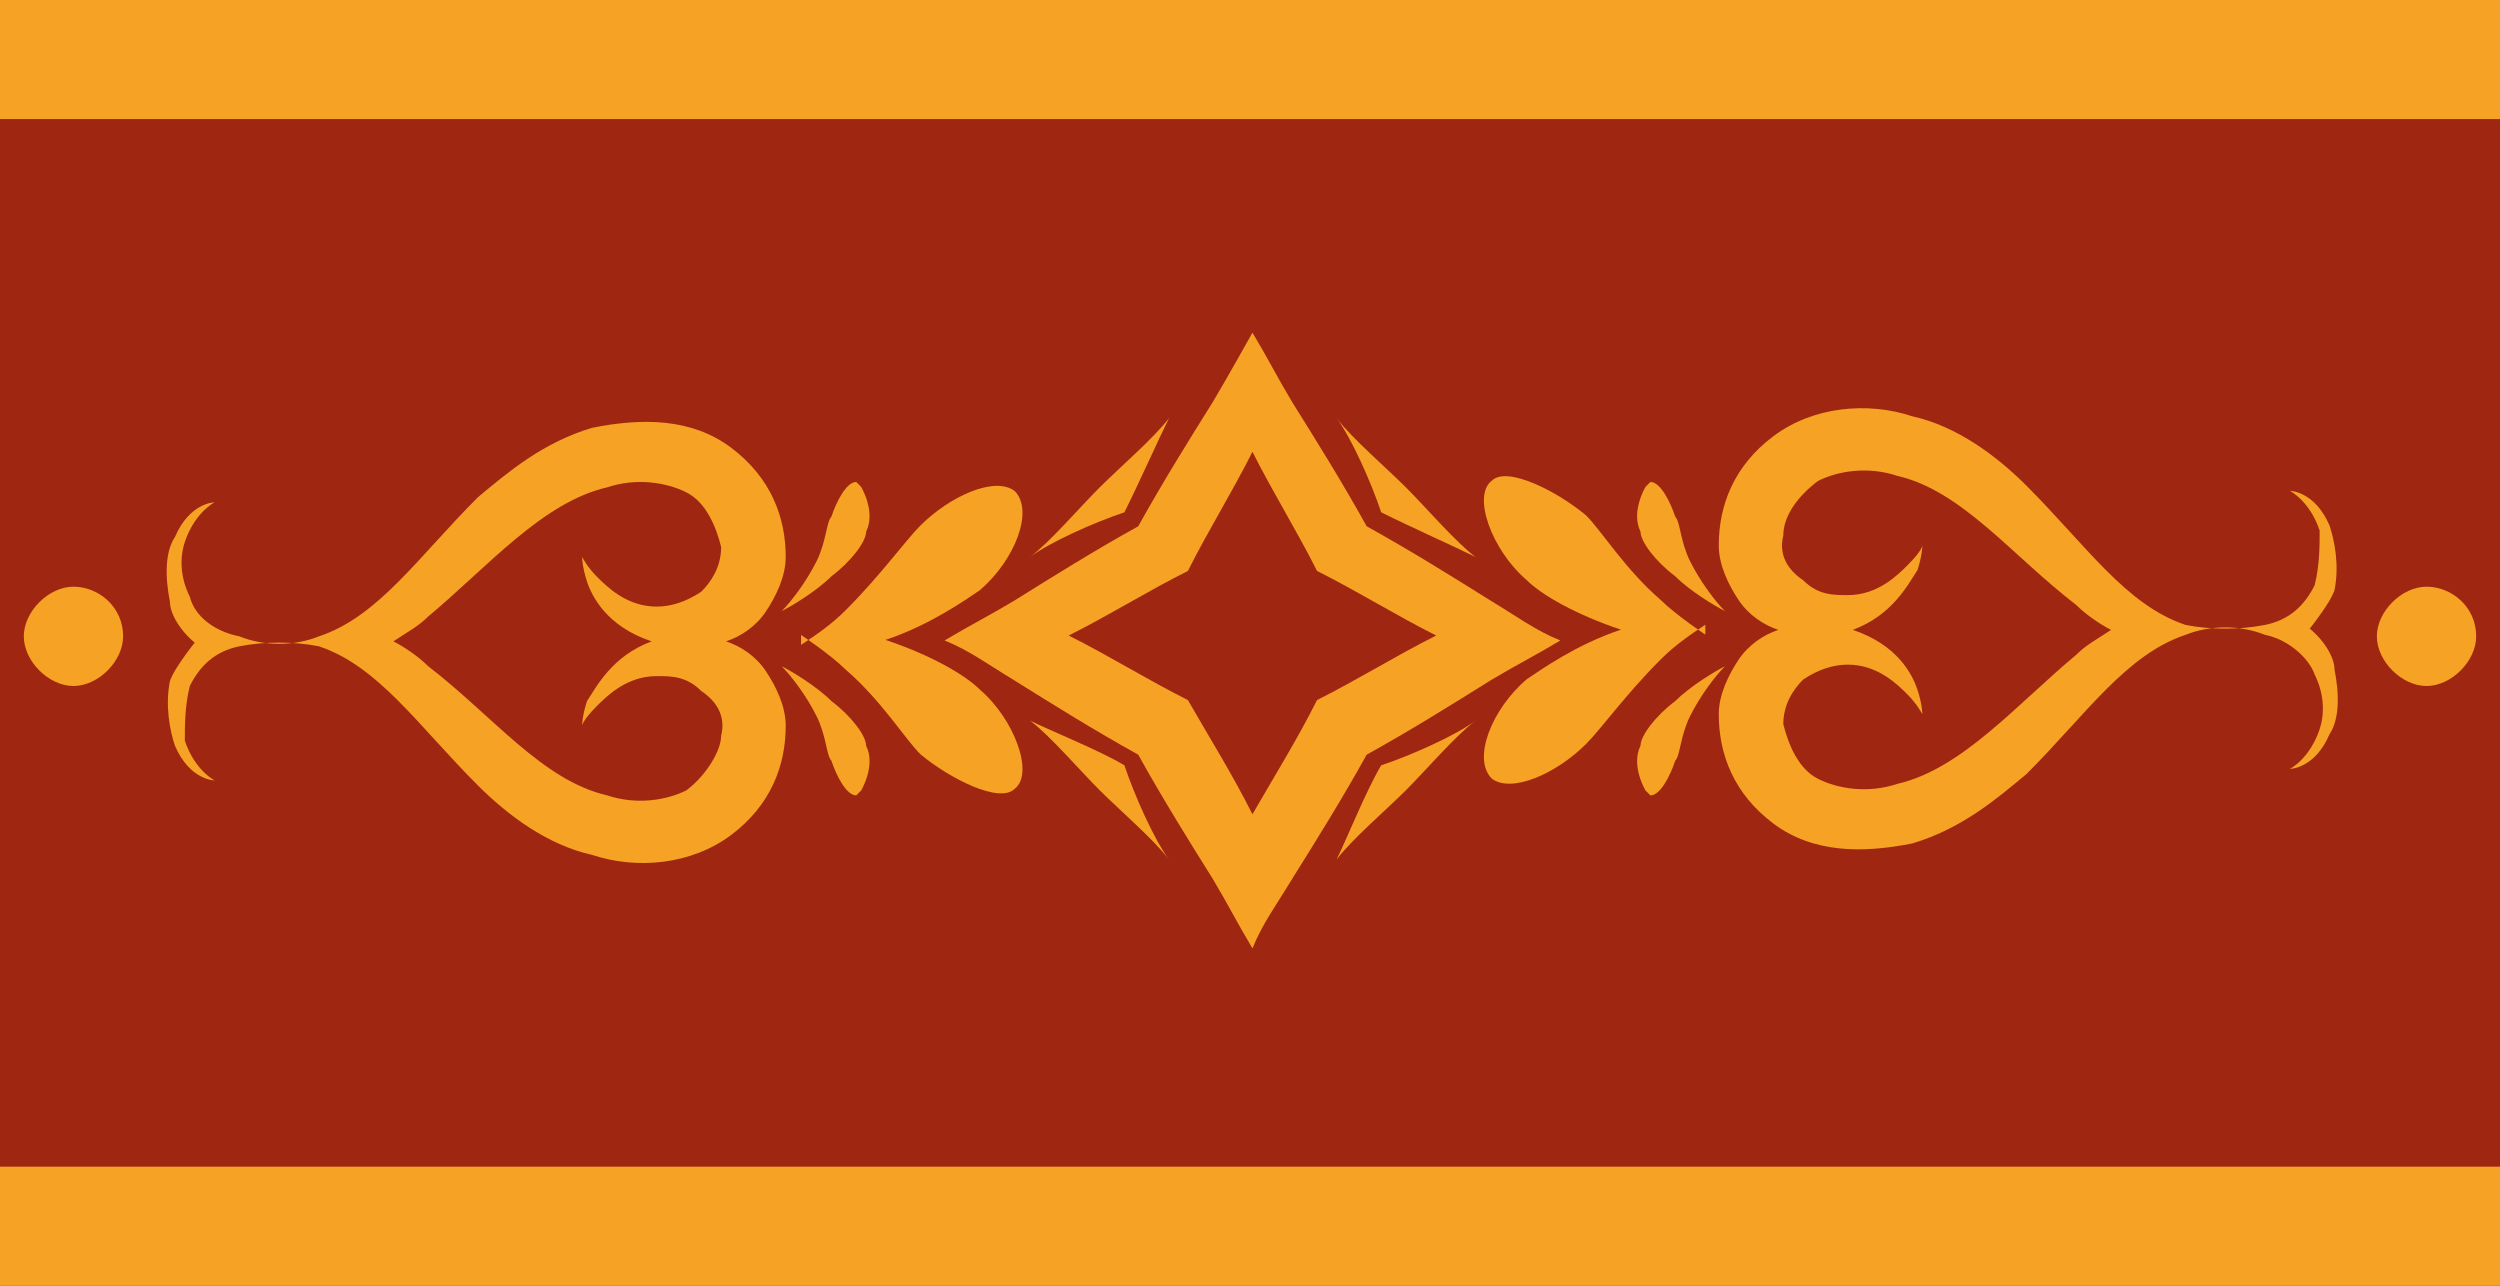
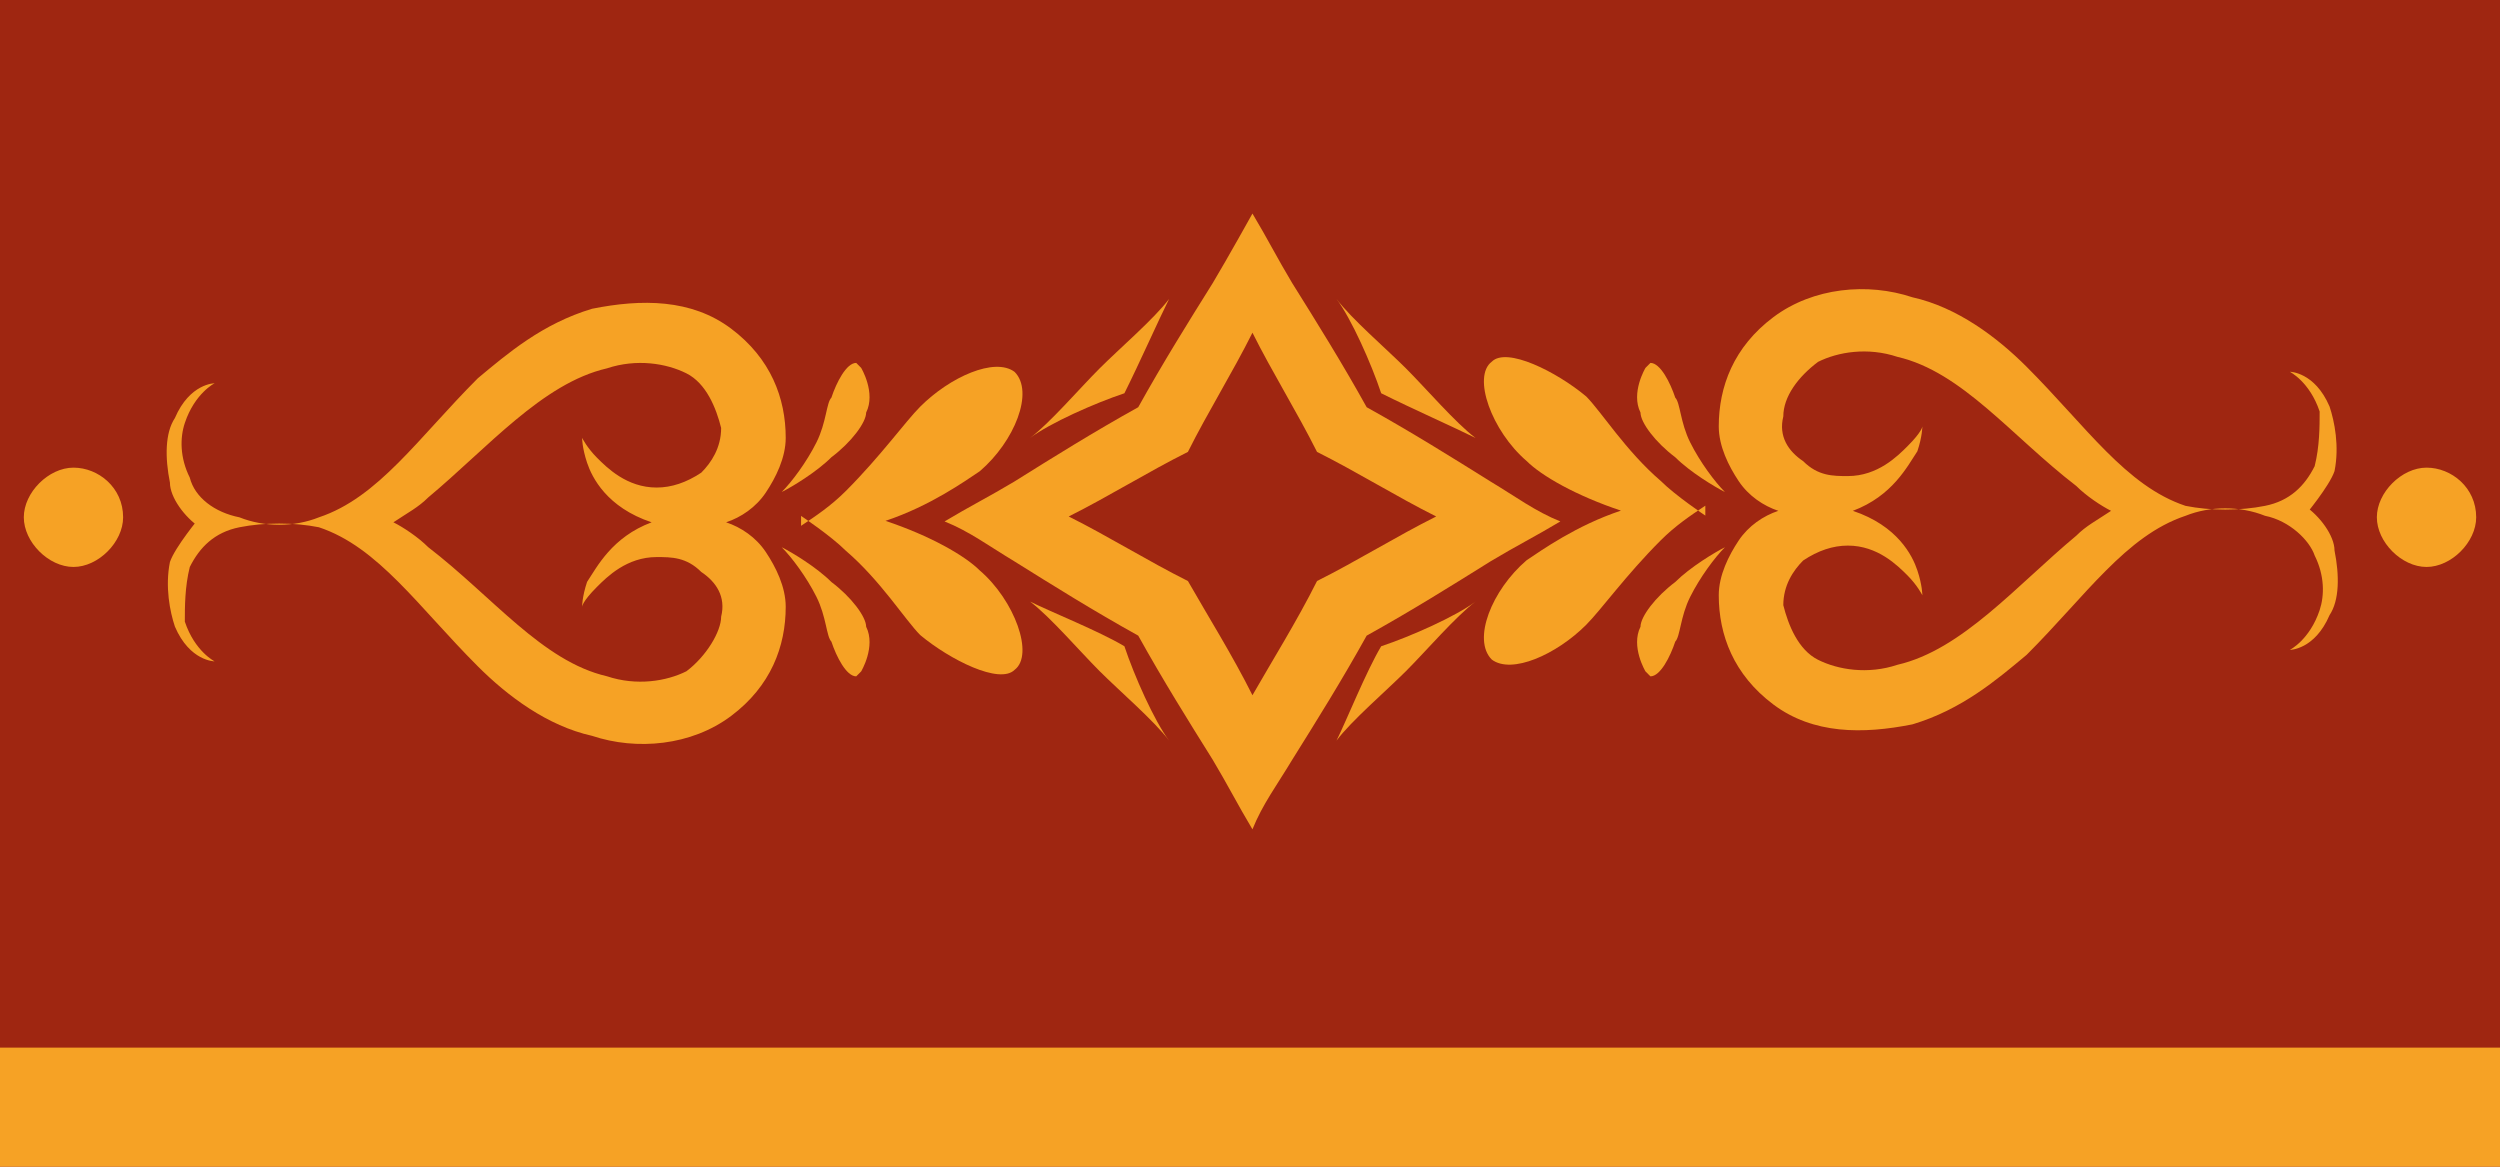
- <svg xmlns="http://www.w3.org/2000/svg" width="105" height="54" viewBox="0 0 105 54" fill="none">
+ <svg xmlns="http://www.w3.org/2000/svg" fill="none" width="105" height="49" viewBox="0 5 105 49">
  <rect width="105" height="54" fill="#9F2611" />
  <mask id="stroke0_754_7171" fill="white">
    <path d="M0 0H105V54H0V0Z" />
  </mask>
  <path d="M0 0V5H105V0V-5H0V0ZM105 54V49H0V54V59H105V54Z" fill="#F6A225" mask="url(#stroke0_754_7171)" />
  <path d="M5.171 26.726C5.171 25.475 4.129 24.641 3.086 24.641C2.043 24.641 1 25.683 1 26.726C1 27.769 2.043 28.812 3.086 28.812C4.129 28.812 5.171 27.769 5.171 26.726Z" fill="#F6A225" />
  <path d="M104 26.726C104 25.475 102.957 24.641 101.914 24.641C100.871 24.641 99.828 25.683 99.828 26.726C99.828 27.769 100.871 28.812 101.914 28.812C102.957 28.812 104 27.769 104 26.726Z" fill="#F6A225" />
  <path d="M52.603 13.969C52.603 13.969 51.56 15.846 50.935 16.889C49.892 18.557 48.849 20.226 47.806 22.103C45.929 23.146 44.26 24.189 42.592 25.232C41.549 25.857 40.715 26.274 39.672 26.9C40.715 27.317 41.549 27.943 42.592 28.569C44.26 29.612 45.929 30.654 47.806 31.697C48.849 33.574 49.892 35.243 50.935 36.911C51.56 37.954 51.978 38.789 52.603 39.832C53.02 38.789 53.646 37.954 54.272 36.911C55.315 35.243 56.358 33.574 57.4 31.697C59.278 30.654 60.946 29.612 62.615 28.569C63.657 27.943 64.492 27.526 65.535 26.9C64.492 26.483 63.657 25.857 62.615 25.232C60.946 24.189 59.278 23.146 57.4 22.103C56.358 20.226 55.315 18.557 54.272 16.889C53.646 15.846 53.229 15.012 52.603 13.969ZM49.892 23.98C50.726 22.312 51.769 20.643 52.603 18.974C53.438 20.643 54.48 22.312 55.315 23.98C56.983 24.814 58.652 25.857 60.32 26.692C58.652 27.526 56.983 28.569 55.315 29.403C54.48 31.072 53.438 32.74 52.603 34.2C51.769 32.532 50.726 30.863 49.892 29.403C48.223 28.569 46.555 27.526 44.886 26.692C46.555 25.857 48.223 24.814 49.892 23.98Z" fill="#F6A225" />
  <path d="M96.799 26.663C96.799 26.663 97.842 25.412 98.05 24.786C98.259 23.743 98.05 22.701 97.842 22.075C97.216 20.615 96.173 20.615 96.173 20.615C96.173 20.615 97.007 21.032 97.425 22.283C97.425 22.909 97.425 23.743 97.216 24.578C96.799 25.412 96.173 26.038 95.13 26.246C94.088 26.455 92.836 26.455 91.793 26.246C90.542 25.829 89.499 24.995 88.456 23.952C87.413 22.909 86.37 21.658 85.119 20.406C83.868 19.155 82.199 17.903 80.322 17.486C78.445 16.86 76.15 17.069 74.482 18.32C72.813 19.572 72.188 21.241 72.188 22.909C72.188 23.743 72.605 24.578 73.022 25.203C73.439 25.829 74.065 26.246 74.69 26.455C75.942 26.872 76.985 26.872 77.819 26.455C79.487 25.829 80.113 24.578 80.53 23.952C80.739 23.326 80.739 22.909 80.739 22.909C80.739 22.909 80.739 23.118 80.113 23.743C79.696 24.16 78.862 24.995 77.61 24.995C76.985 24.995 76.359 24.995 75.733 24.369C75.108 23.952 74.69 23.326 74.899 22.492C74.899 21.658 75.525 20.823 76.359 20.198C77.193 19.78 78.445 19.572 79.696 19.989C82.407 20.615 84.493 23.326 87.205 25.412C87.622 25.829 88.248 26.246 88.665 26.455C88.039 26.872 87.622 27.081 87.205 27.498C84.702 29.583 82.407 32.295 79.696 32.92C78.445 33.338 77.193 33.129 76.359 32.712C75.525 32.295 75.108 31.252 74.899 30.418C74.899 29.583 75.316 28.958 75.733 28.541C76.359 28.123 76.985 27.915 77.61 27.915C78.862 27.915 79.696 28.749 80.113 29.166C80.53 29.583 80.739 30 80.739 30C80.739 30 80.739 29.583 80.53 28.958C80.322 28.332 79.696 27.081 77.819 26.455C76.985 26.246 75.733 26.038 74.69 26.455C74.065 26.663 73.439 27.081 73.022 27.706C72.605 28.332 72.188 29.166 72.188 30C72.188 31.669 72.813 33.338 74.482 34.589C76.15 35.84 78.236 35.84 80.322 35.423C82.408 34.798 83.868 33.546 85.119 32.503C86.37 31.252 87.413 30 88.456 28.958C89.499 27.915 90.542 27.081 91.793 26.663C92.836 26.246 94.088 26.246 95.13 26.663C96.173 26.872 97.007 27.706 97.216 28.332C97.633 29.166 97.633 30 97.425 30.626C97.007 31.878 96.173 32.295 96.173 32.295C96.173 32.295 97.216 32.295 97.842 30.835C98.259 30.209 98.259 29.166 98.05 28.123C98.05 27.498 97.425 26.663 96.799 26.246V26.663Z" fill="#F6A225" />
  <path d="M8.388 26.728C8.388 26.728 7.346 27.98 7.137 28.605C6.928 29.648 7.137 30.691 7.346 31.317C7.971 32.777 9.014 32.777 9.014 32.777C9.014 32.777 8.18 32.36 7.763 31.108C7.763 30.483 7.763 29.648 7.971 28.814C8.388 27.98 9.014 27.354 10.057 27.145C11.1 26.937 12.351 26.937 13.394 27.145C14.646 27.562 15.688 28.397 16.731 29.44C17.774 30.483 18.817 31.734 20.068 32.985C21.32 34.237 22.988 35.488 24.866 35.905C26.743 36.531 29.037 36.322 30.706 35.071C32.374 33.82 33 32.151 33 30.483C33 29.648 32.583 28.814 32.166 28.188C31.748 27.562 31.123 27.145 30.497 26.937C29.454 26.52 28.203 26.52 27.368 26.937C25.7 27.562 25.074 28.814 24.657 29.44C24.448 30.065 24.448 30.483 24.448 30.483C24.448 30.483 24.448 30.274 25.074 29.648C25.491 29.231 26.326 28.397 27.577 28.397C28.203 28.397 28.828 28.397 29.454 29.023C30.08 29.44 30.497 30.065 30.288 30.9C30.288 31.525 29.663 32.568 28.828 33.194C27.994 33.611 26.743 33.82 25.491 33.403C22.78 32.777 20.694 30.065 17.983 27.98C17.566 27.562 16.94 27.145 16.523 26.937C17.148 26.52 17.566 26.311 17.983 25.894C20.485 23.808 22.78 21.097 25.491 20.471C26.743 20.054 27.994 20.262 28.828 20.68C29.663 21.097 30.08 22.14 30.288 22.974C30.288 23.808 29.871 24.434 29.454 24.851C28.828 25.268 28.203 25.477 27.577 25.477C26.326 25.477 25.491 24.642 25.074 24.225C24.657 23.808 24.448 23.391 24.448 23.391C24.448 23.391 24.448 23.808 24.657 24.434C24.866 25.06 25.491 26.311 27.368 26.937C28.203 27.145 29.454 27.354 30.497 26.937C31.123 26.728 31.748 26.311 32.166 25.685C32.583 25.06 33 24.225 33 23.391C33 21.723 32.374 20.054 30.706 18.802C29.037 17.551 26.951 17.551 24.866 17.968C22.78 18.594 21.32 19.845 20.068 20.888C18.817 22.14 17.774 23.391 16.731 24.434C15.688 25.477 14.646 26.311 13.394 26.728C12.351 27.145 11.1 27.145 10.057 26.728C9.014 26.52 8.18 25.894 7.971 25.06C7.554 24.225 7.554 23.391 7.763 22.765C8.18 21.514 9.014 21.097 9.014 21.097C9.014 21.097 7.971 21.097 7.346 22.557C6.928 23.183 6.928 24.225 7.137 25.268C7.137 25.894 7.763 26.728 8.388 27.145V26.728Z" fill="#F6A225" />
  <path d="M71.624 26.655C71.624 26.655 70.373 25.82 69.747 25.195C68.287 23.943 67.244 22.275 66.619 21.649C65.367 20.606 63.281 19.563 62.656 20.189C61.821 20.815 62.656 23.109 64.116 24.36C64.741 24.986 66.201 25.82 68.079 26.446C66.201 27.072 64.741 28.115 64.116 28.532C62.656 29.783 61.821 31.869 62.656 32.703C63.49 33.329 65.367 32.495 66.619 31.243C67.244 30.617 68.287 29.157 69.747 27.698C70.373 27.072 70.999 26.655 71.624 26.238V26.655Z" fill="#F6A225" />
  <path d="M33.645 26.668C33.645 26.668 34.896 27.502 35.522 28.128C36.982 29.379 38.025 31.048 38.65 31.673C39.902 32.716 41.987 33.759 42.613 33.133C43.447 32.508 42.613 30.213 41.153 28.962C40.527 28.336 39.067 27.502 37.19 26.876C39.067 26.25 40.527 25.208 41.153 24.79C42.613 23.539 43.447 21.453 42.613 20.619C41.779 19.993 39.902 20.828 38.65 22.079C38.025 22.705 36.982 24.165 35.522 25.625C34.896 26.25 34.27 26.668 33.645 27.085V26.668Z" fill="#F6A225" />
  <path d="M47.225 21.517C47.85 20.266 48.685 18.389 49.102 17.555C48.476 18.389 47.016 19.64 46.182 20.475C45.347 21.309 44.096 22.769 43.262 23.395C44.096 22.769 45.973 21.935 47.225 21.517Z" fill="#F6A225" />
  <path d="M58.01 21.517C59.261 22.143 61.139 22.977 61.973 23.395C61.139 22.769 59.887 21.309 59.053 20.475C58.218 19.64 56.758 18.389 56.133 17.555C56.758 18.389 57.593 20.266 58.01 21.517Z" fill="#F6A225" />
  <path d="M58.01 32.143C57.384 33.186 56.55 35.271 56.133 36.106C56.758 35.271 58.218 34.02 59.053 33.186C59.887 32.351 61.139 30.891 61.973 30.266C61.139 30.891 59.261 31.726 58.01 32.143Z" fill="#F6A225" />
  <path d="M47.225 32.143C46.182 31.517 44.096 30.683 43.262 30.266C44.096 30.891 45.347 32.351 46.182 33.186C47.016 34.02 48.476 35.271 49.102 36.106C48.476 35.271 47.642 33.394 47.225 32.143Z" fill="#F6A225" />
  <path d="M36.169 33.199C36.169 33.199 36.795 32.156 36.378 31.322C36.378 30.904 35.752 30.07 34.918 29.444C34.292 28.819 33.249 28.193 32.832 27.984C33.249 28.401 33.875 29.236 34.292 30.07C34.709 30.904 34.709 31.739 34.918 31.947C35.126 32.573 35.544 33.407 35.961 33.407L36.169 33.199Z" fill="#F6A225" />
  <path d="M69.11 20.451C69.11 20.451 68.484 21.494 68.901 22.328C68.901 22.745 69.527 23.579 70.361 24.205C70.987 24.831 72.03 25.456 72.447 25.665C72.03 25.248 71.404 24.414 70.987 23.579C70.57 22.745 70.57 21.911 70.361 21.702C70.153 21.076 69.736 20.242 69.318 20.242L69.11 20.451Z" fill="#F6A225" />
  <path d="M36.169 20.451C36.169 20.451 36.795 21.494 36.378 22.328C36.378 22.745 35.752 23.579 34.918 24.205C34.292 24.831 33.249 25.456 32.832 25.665C33.249 25.248 33.875 24.414 34.292 23.579C34.709 22.745 34.709 21.911 34.918 21.702C35.126 21.076 35.544 20.242 35.961 20.242L36.169 20.451Z" fill="#F6A225" />
  <path d="M69.11 33.199C69.11 33.199 68.484 32.156 68.901 31.322C68.901 30.904 69.527 30.07 70.361 29.444C70.987 28.819 72.03 28.193 72.447 27.984C72.03 28.401 71.404 29.236 70.987 30.07C70.57 30.904 70.57 31.739 70.361 31.947C70.153 32.573 69.736 33.407 69.318 33.407L69.11 33.199Z" fill="#F6A225" />
</svg>
